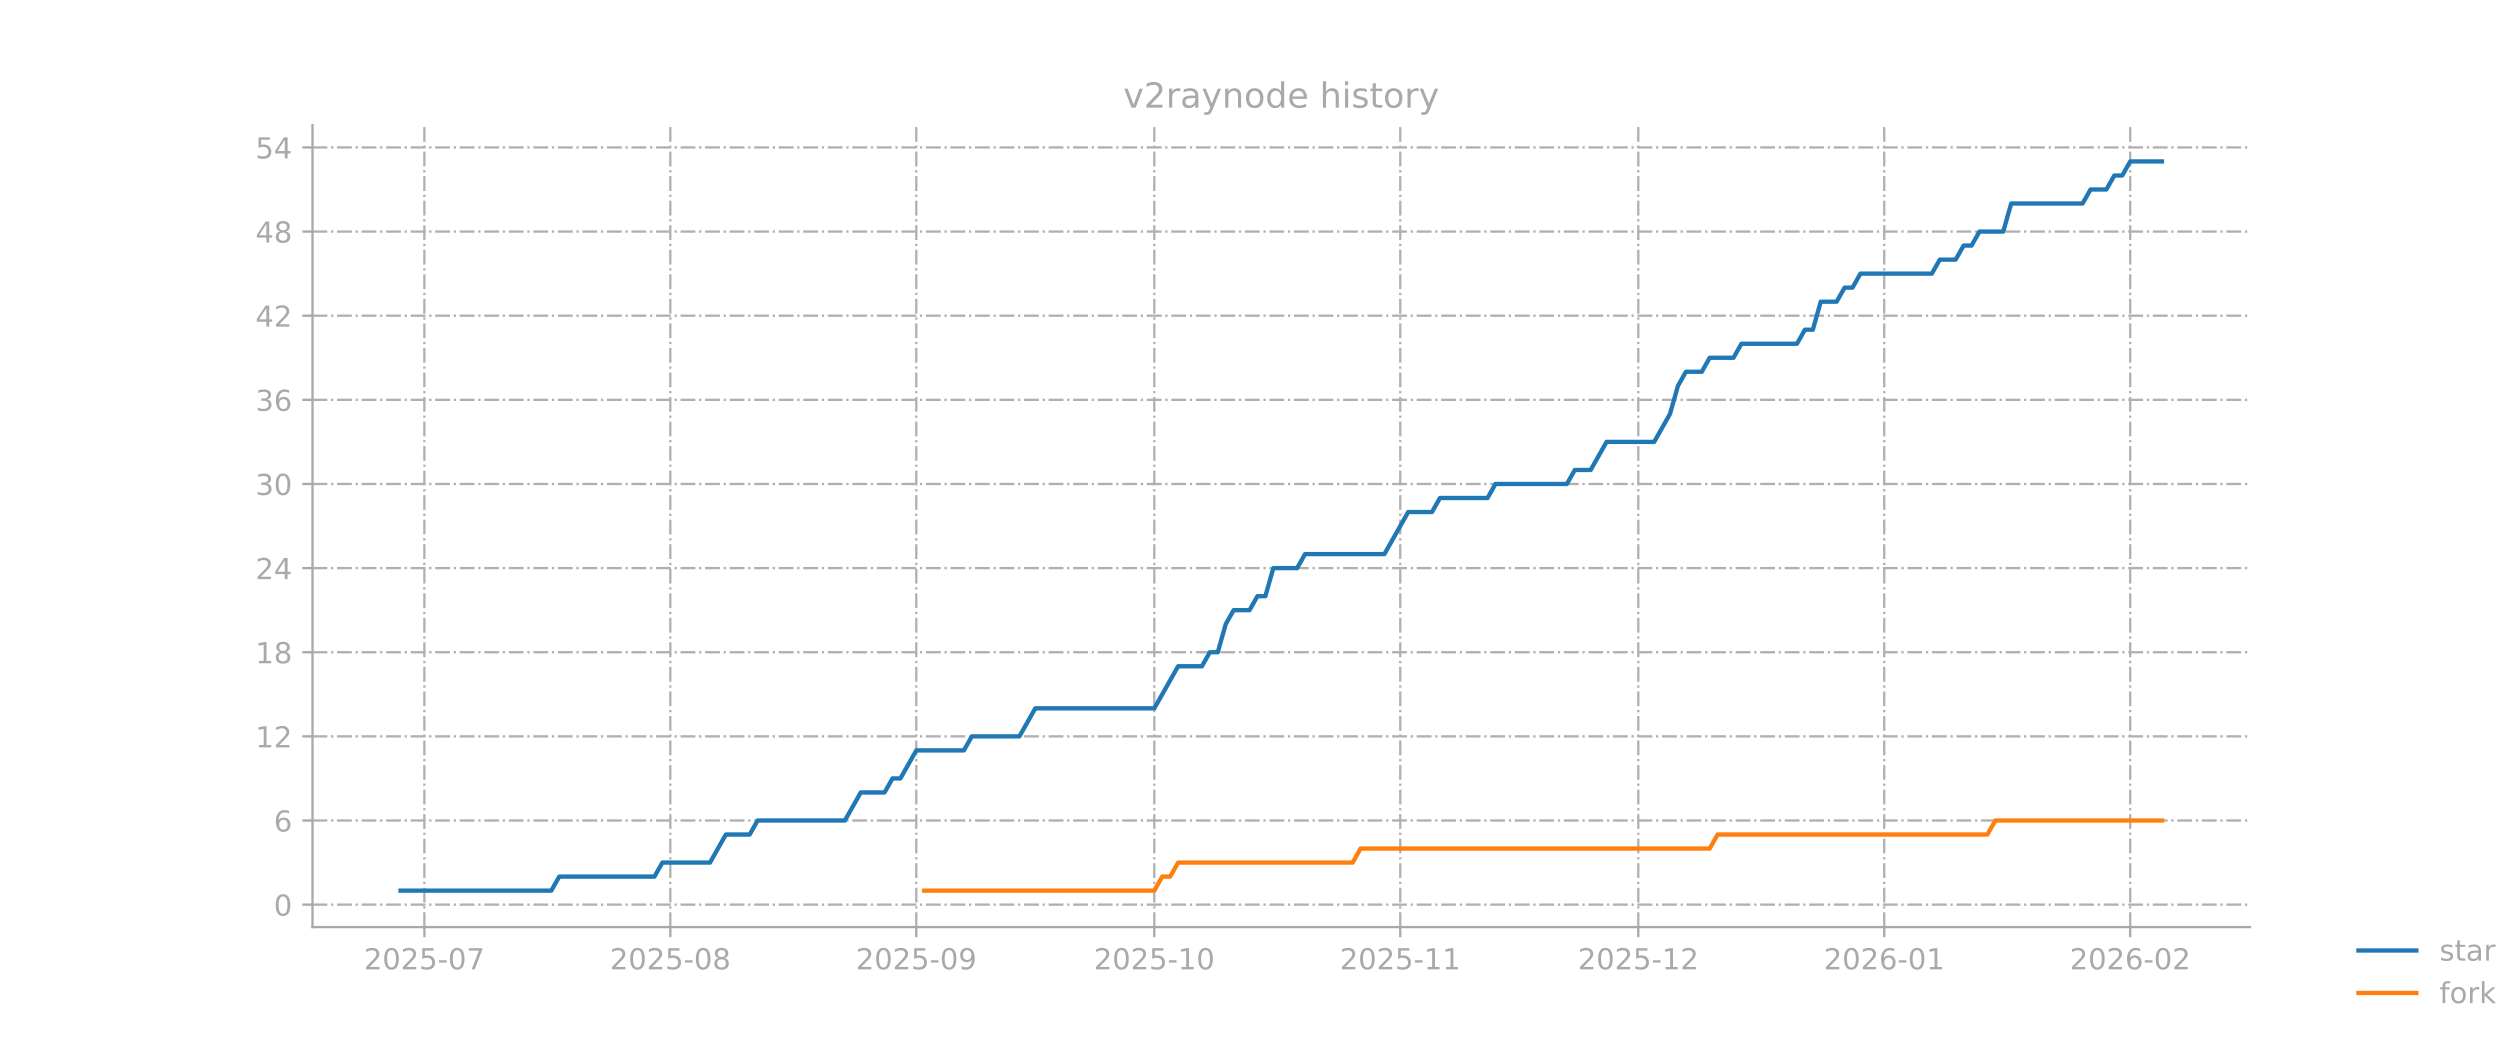
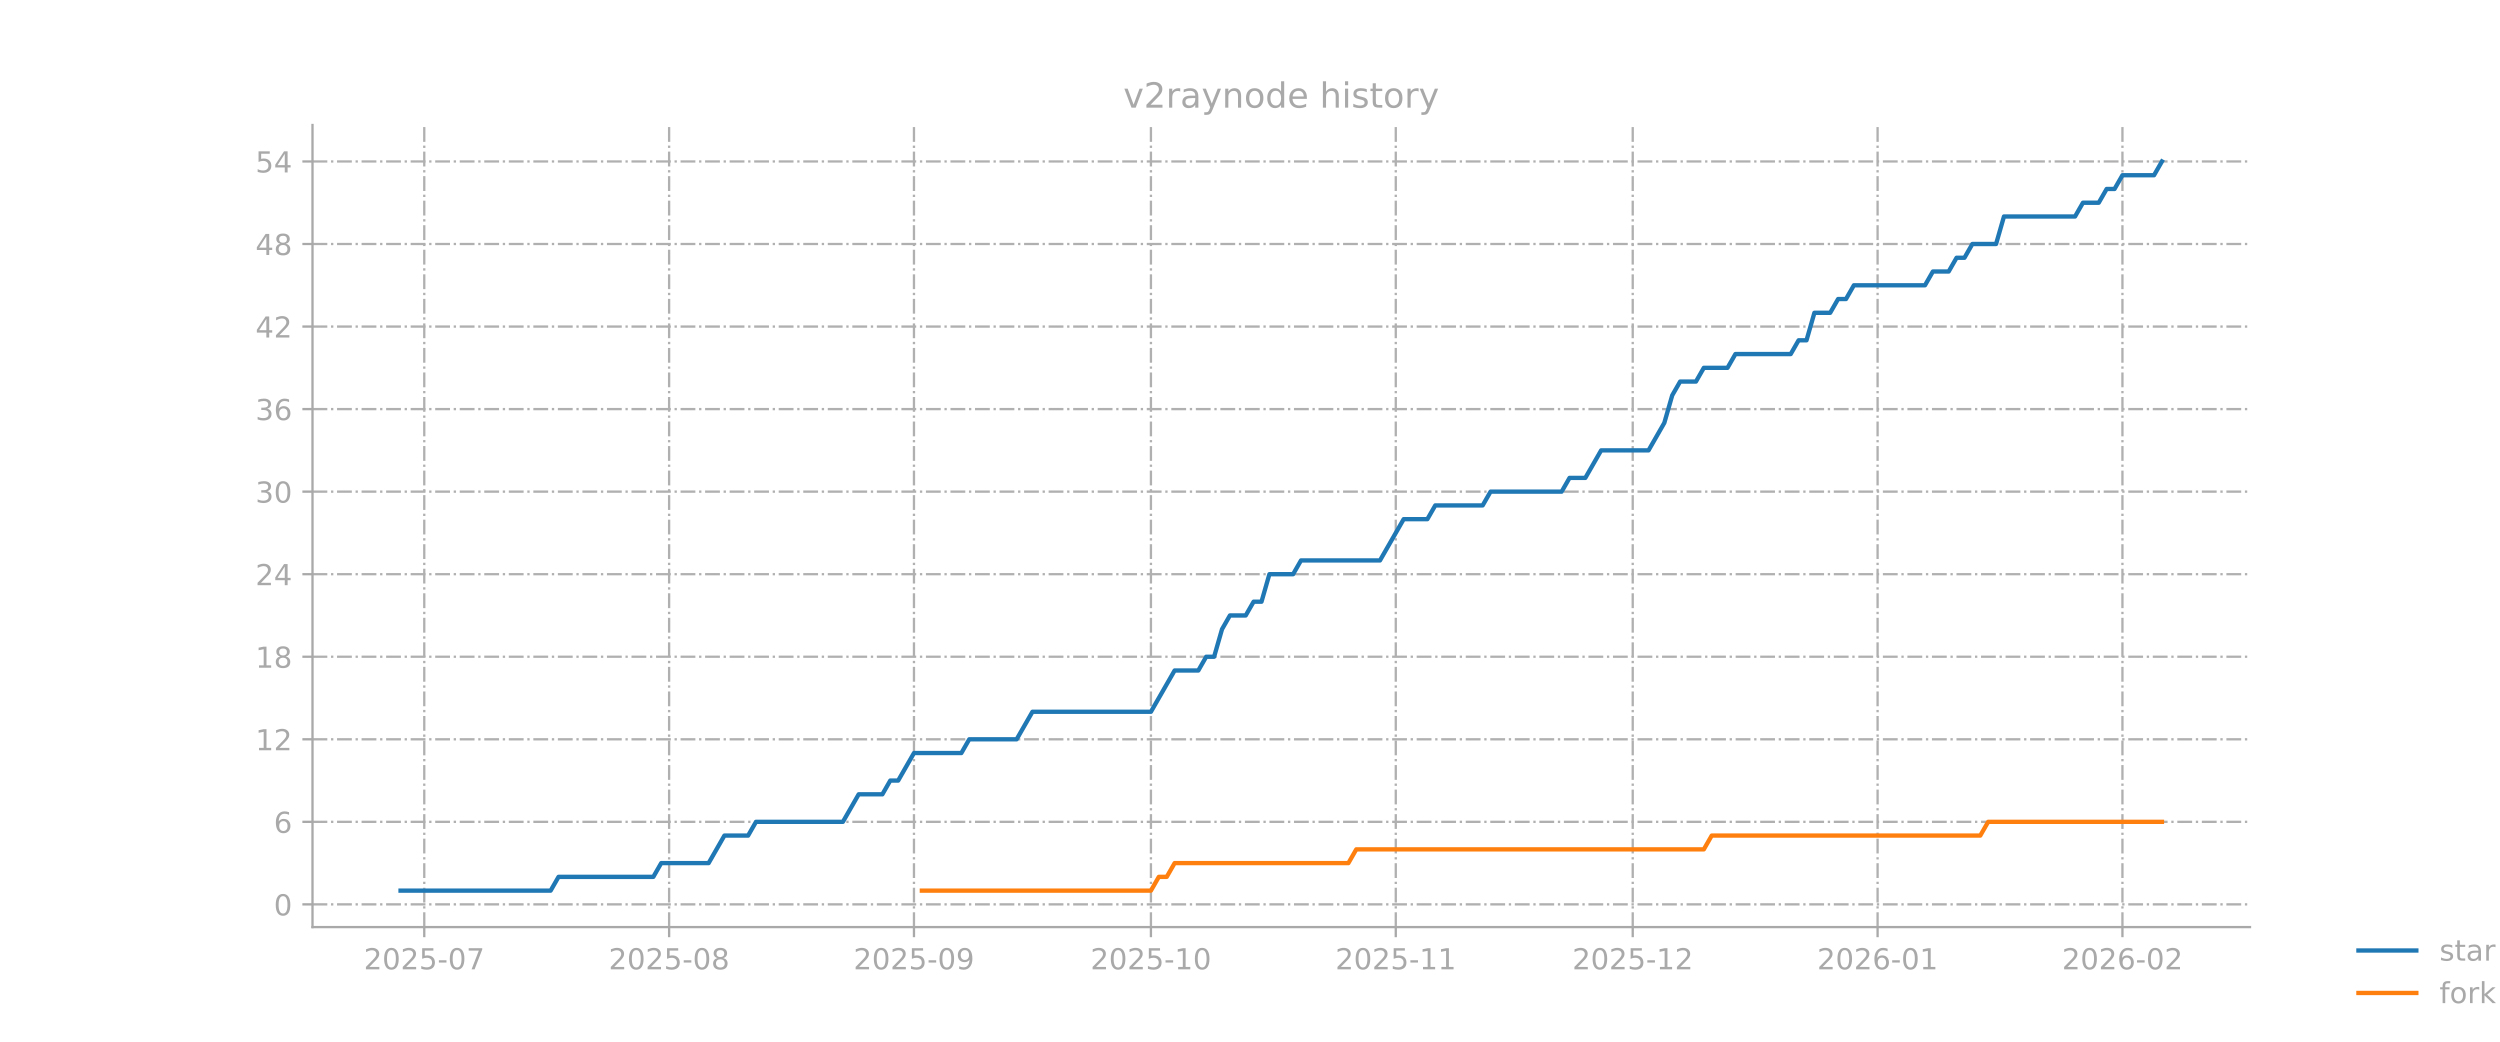
<svg xmlns="http://www.w3.org/2000/svg" xmlns:xlink="http://www.w3.org/1999/xlink" width="864pt" height="360pt" viewBox="0 0 864 360" version="1.1">
  <defs>
    <style type="text/css">*{stroke-linejoin: round; stroke-linecap: butt}</style>
  </defs>
  <g id="figure_1">
    <g id="patch_1">
      <path d="M 0 360  L 864 360  L 864 0  L 0 0  L 0 360  z " style="fill: none; opacity: 0" />
    </g>
    <g id="axes_1">
      <g id="patch_2">
        <path d="M 108 320.4  L 777.6 320.4  L 777.6 43.2  L 108 43.2  L 108 320.4  z " style="fill: none; opacity: 0" />
      </g>
      <g id="matplotlib.axis_1">
        <g id="xtick_1">
          <g id="line2d_1">
-             <path d="M 146.662 320.4  L 146.662 43.2  " clip-path="url(#p01fea4c436)" style="fill: none; stroke-dasharray: 5.12,1.28,0.8,1.28; stroke-dashoffset: 0; stroke: #b0b0b0; stroke-width: 0.8" />
+             <path d="M 146.626 320.4  L 146.626 43.2  " clip-path="url(#p55c660cb3f)" style="fill: none; stroke-dasharray: 5.12,1.28,0.8,1.28; stroke-dashoffset: 0; stroke: #b0b0b0; stroke-width: 0.8" />
          </g>
          <g id="line2d_2">
            <defs>
-               <path id="me0623c5fd2" d="M 0 0  L 0 3.5  " style="stroke: #a9a9a9; stroke-width: 0.8" />
+               <path id="m7747f33bc9" d="M 0 0  L 0 3.5  " style="stroke: #a9a9a9; stroke-width: 0.8" />
            </defs>
            <g>
-               <use xlink:href="#me0623c5fd2" x="146.662" y="320.4" style="fill: #a9a9a9; stroke: #a9a9a9; stroke-width: 0.8" />
+               <use xlink:href="#m7747f33bc9" x="146.626" y="320.4" style="fill: #a9a9a9; stroke: #a9a9a9; stroke-width: 0.8" />
            </g>
          </g>
          <g id="text_1">
-             <g style="fill: #a9a9a9" transform="translate(125.771 334.9984) scale(0.1 -0.1)">
+             <g style="fill: #a9a9a9" transform="translate(125.7341 334.9984) scale(0.1 -0.1)">
              <defs>
                <path id="DejaVuSans-32" d="M 1228 531  L 3431 531  L 3431 0  L 469 0  L 469 531  Q 828 903 1448 1529  Q 2069 2156 2228 2338  Q 2531 2678 2651 2914  Q 2772 3150 2772 3378  Q 2772 3750 2511 3984  Q 2250 4219 1831 4219  Q 1534 4219 1204 4116  Q 875 4013 500 3803  L 500 4441  Q 881 4594 1212 4672  Q 1544 4750 1819 4750  Q 2544 4750 2975 4387  Q 3406 4025 3406 3419  Q 3406 3131 3298 2873  Q 3191 2616 2906 2266  Q 2828 2175 2409 1742  Q 1991 1309 1228 531  z " transform="scale(0.015625)" />
                <path id="DejaVuSans-30" d="M 2034 4250  Q 1547 4250 1301 3770  Q 1056 3291 1056 2328  Q 1056 1369 1301 889  Q 1547 409 2034 409  Q 2525 409 2770 889  Q 3016 1369 3016 2328  Q 3016 3291 2770 3770  Q 2525 4250 2034 4250  z M 2034 4750  Q 2819 4750 3233 4129  Q 3647 3509 3647 2328  Q 3647 1150 3233 529  Q 2819 -91 2034 -91  Q 1250 -91 836 529  Q 422 1150 422 2328  Q 422 3509 836 4129  Q 1250 4750 2034 4750  z " transform="scale(0.015625)" />
                <path id="DejaVuSans-35" d="M 691 4666  L 3169 4666  L 3169 4134  L 1269 4134  L 1269 2991  Q 1406 3038 1543 3061  Q 1681 3084 1819 3084  Q 2600 3084 3056 2656  Q 3513 2228 3513 1497  Q 3513 744 3044 326  Q 2575 -91 1722 -91  Q 1428 -91 1123 -41  Q 819 9 494 109  L 494 744  Q 775 591 1075 516  Q 1375 441 1709 441  Q 2250 441 2565 725  Q 2881 1009 2881 1497  Q 2881 1984 2565 2268  Q 2250 2553 1709 2553  Q 1456 2553 1204 2497  Q 953 2441 691 2322  L 691 4666  z " transform="scale(0.015625)" />
                <path id="DejaVuSans-2d" d="M 313 2009  L 1997 2009  L 1997 1497  L 313 1497  L 313 2009  z " transform="scale(0.015625)" />
                <path id="DejaVuSans-37" d="M 525 4666  L 3525 4666  L 3525 4397  L 1831 0  L 1172 0  L 2766 4134  L 525 4134  L 525 4666  z " transform="scale(0.015625)" />
              </defs>
              <use xlink:href="#DejaVuSans-32" />
              <use xlink:href="#DejaVuSans-30" transform="translate(63.62305 0)" />
              <use xlink:href="#DejaVuSans-32" transform="translate(127.2461 0)" />
              <use xlink:href="#DejaVuSans-35" transform="translate(190.8691 0)" />
              <use xlink:href="#DejaVuSans-2d" transform="translate(254.4922 0)" />
              <use xlink:href="#DejaVuSans-30" transform="translate(290.5762 0)" />
              <use xlink:href="#DejaVuSans-37" transform="translate(354.1992 0)" />
            </g>
          </g>
        </g>
        <g id="xtick_2">
          <g id="line2d_3">
-             <path d="M 231.665 320.4  L 231.665 43.2  " clip-path="url(#p01fea4c436)" style="fill: none; stroke-dasharray: 5.12,1.28,0.8,1.28; stroke-dashoffset: 0; stroke: #b0b0b0; stroke-width: 0.8" />
+             <path d="M 231.247 320.4  L 231.247 43.2  " clip-path="url(#p55c660cb3f)" style="fill: none; stroke-dasharray: 5.12,1.28,0.8,1.28; stroke-dashoffset: 0; stroke: #b0b0b0; stroke-width: 0.8" />
          </g>
          <g id="line2d_4">
            <g>
-               <use xlink:href="#me0623c5fd2" x="231.665" y="320.4" style="fill: #a9a9a9; stroke: #a9a9a9; stroke-width: 0.8" />
+               <use xlink:href="#m7747f33bc9" x="231.247" y="320.4" style="fill: #a9a9a9; stroke: #a9a9a9; stroke-width: 0.8" />
            </g>
          </g>
          <g id="text_2">
-             <g style="fill: #a9a9a9" transform="translate(210.7735 334.9984) scale(0.1 -0.1)">
+             <g style="fill: #a9a9a9" transform="translate(210.3554 334.9984) scale(0.1 -0.1)">
              <defs>
                <path id="DejaVuSans-38" d="M 2034 2216  Q 1584 2216 1326 1975  Q 1069 1734 1069 1313  Q 1069 891 1326 650  Q 1584 409 2034 409  Q 2484 409 2743 651  Q 3003 894 3003 1313  Q 3003 1734 2745 1975  Q 2488 2216 2034 2216  z M 1403 2484  Q 997 2584 770 2862  Q 544 3141 544 3541  Q 544 4100 942 4425  Q 1341 4750 2034 4750  Q 2731 4750 3128 4425  Q 3525 4100 3525 3541  Q 3525 3141 3298 2862  Q 3072 2584 2669 2484  Q 3125 2378 3379 2068  Q 3634 1759 3634 1313  Q 3634 634 3220 271  Q 2806 -91 2034 -91  Q 1263 -91 848 271  Q 434 634 434 1313  Q 434 1759 690 2068  Q 947 2378 1403 2484  z M 1172 3481  Q 1172 3119 1398 2916  Q 1625 2713 2034 2713  Q 2441 2713 2670 2916  Q 2900 3119 2900 3481  Q 2900 3844 2670 4047  Q 2441 4250 2034 4250  Q 1625 4250 1398 4047  Q 1172 3844 1172 3481  z " transform="scale(0.015625)" />
              </defs>
              <use xlink:href="#DejaVuSans-32" />
              <use xlink:href="#DejaVuSans-30" transform="translate(63.62305 0)" />
              <use xlink:href="#DejaVuSans-32" transform="translate(127.2461 0)" />
              <use xlink:href="#DejaVuSans-35" transform="translate(190.8691 0)" />
              <use xlink:href="#DejaVuSans-2d" transform="translate(254.4922 0)" />
              <use xlink:href="#DejaVuSans-30" transform="translate(290.5762 0)" />
              <use xlink:href="#DejaVuSans-38" transform="translate(354.1992 0)" />
            </g>
          </g>
        </g>
        <g id="xtick_3">
          <g id="line2d_5">
-             <path d="M 316.667 320.4  L 316.667 43.2  " clip-path="url(#p01fea4c436)" style="fill: none; stroke-dasharray: 5.12,1.28,0.8,1.28; stroke-dashoffset: 0; stroke: #b0b0b0; stroke-width: 0.8" />
+             <path d="M 315.868 320.4  L 315.868 43.2  " clip-path="url(#p55c660cb3f)" style="fill: none; stroke-dasharray: 5.12,1.28,0.8,1.28; stroke-dashoffset: 0; stroke: #b0b0b0; stroke-width: 0.8" />
          </g>
          <g id="line2d_6">
            <g>
-               <use xlink:href="#me0623c5fd2" x="316.667" y="320.4" style="fill: #a9a9a9; stroke: #a9a9a9; stroke-width: 0.8" />
+               <use xlink:href="#m7747f33bc9" x="315.868" y="320.4" style="fill: #a9a9a9; stroke: #a9a9a9; stroke-width: 0.8" />
            </g>
          </g>
          <g id="text_3">
-             <g style="fill: #a9a9a9" transform="translate(295.7759 334.9984) scale(0.1 -0.1)">
+             <g style="fill: #a9a9a9" transform="translate(294.9767 334.9984) scale(0.1 -0.1)">
              <defs>
                <path id="DejaVuSans-39" d="M 703 97  L 703 672  Q 941 559 1184 500  Q 1428 441 1663 441  Q 2288 441 2617 861  Q 2947 1281 2994 2138  Q 2813 1869 2534 1725  Q 2256 1581 1919 1581  Q 1219 1581 811 2004  Q 403 2428 403 3163  Q 403 3881 828 4315  Q 1253 4750 1959 4750  Q 2769 4750 3195 4129  Q 3622 3509 3622 2328  Q 3622 1225 3098 567  Q 2575 -91 1691 -91  Q 1453 -91 1209 -44  Q 966 3 703 97  z M 1959 2075  Q 2384 2075 2632 2365  Q 2881 2656 2881 3163  Q 2881 3666 2632 3958  Q 2384 4250 1959 4250  Q 1534 4250 1286 3958  Q 1038 3666 1038 3163  Q 1038 2656 1286 2365  Q 1534 2075 1959 2075  z " transform="scale(0.015625)" />
              </defs>
              <use xlink:href="#DejaVuSans-32" />
              <use xlink:href="#DejaVuSans-30" transform="translate(63.62305 0)" />
              <use xlink:href="#DejaVuSans-32" transform="translate(127.2461 0)" />
              <use xlink:href="#DejaVuSans-35" transform="translate(190.8691 0)" />
              <use xlink:href="#DejaVuSans-2d" transform="translate(254.4922 0)" />
              <use xlink:href="#DejaVuSans-30" transform="translate(290.5762 0)" />
              <use xlink:href="#DejaVuSans-39" transform="translate(354.1992 0)" />
            </g>
          </g>
        </g>
        <g id="xtick_4">
          <g id="line2d_7">
-             <path d="M 398.928 320.4  L 398.928 43.2  " clip-path="url(#p01fea4c436)" style="fill: none; stroke-dasharray: 5.12,1.28,0.8,1.28; stroke-dashoffset: 0; stroke: #b0b0b0; stroke-width: 0.8" />
+             <path d="M 397.76 320.4  L 397.76 43.2  " clip-path="url(#p55c660cb3f)" style="fill: none; stroke-dasharray: 5.12,1.28,0.8,1.28; stroke-dashoffset: 0; stroke: #b0b0b0; stroke-width: 0.8" />
          </g>
          <g id="line2d_8">
            <g>
-               <use xlink:href="#me0623c5fd2" x="398.928" y="320.4" style="fill: #a9a9a9; stroke: #a9a9a9; stroke-width: 0.8" />
+               <use xlink:href="#m7747f33bc9" x="397.76" y="320.4" style="fill: #a9a9a9; stroke: #a9a9a9; stroke-width: 0.8" />
            </g>
          </g>
          <g id="text_4">
-             <g style="fill: #a9a9a9" transform="translate(378.0364 334.9984) scale(0.1 -0.1)">
+             <g style="fill: #a9a9a9" transform="translate(376.8682 334.9984) scale(0.1 -0.1)">
              <defs>
                <path id="DejaVuSans-31" d="M 794 531  L 1825 531  L 1825 4091  L 703 3866  L 703 4441  L 1819 4666  L 2450 4666  L 2450 531  L 3481 531  L 3481 0  L 794 0  L 794 531  z " transform="scale(0.015625)" />
              </defs>
              <use xlink:href="#DejaVuSans-32" />
              <use xlink:href="#DejaVuSans-30" transform="translate(63.62305 0)" />
              <use xlink:href="#DejaVuSans-32" transform="translate(127.2461 0)" />
              <use xlink:href="#DejaVuSans-35" transform="translate(190.8691 0)" />
              <use xlink:href="#DejaVuSans-2d" transform="translate(254.4922 0)" />
              <use xlink:href="#DejaVuSans-31" transform="translate(290.5762 0)" />
              <use xlink:href="#DejaVuSans-30" transform="translate(354.1992 0)" />
            </g>
          </g>
        </g>
        <g id="xtick_5">
          <g id="line2d_9">
-             <path d="M 483.93 320.4  L 483.93 43.2  " clip-path="url(#p01fea4c436)" style="fill: none; stroke-dasharray: 5.12,1.28,0.8,1.28; stroke-dashoffset: 0; stroke: #b0b0b0; stroke-width: 0.8" />
+             <path d="M 482.381 320.4  L 482.381 43.2  " clip-path="url(#p55c660cb3f)" style="fill: none; stroke-dasharray: 5.12,1.28,0.8,1.28; stroke-dashoffset: 0; stroke: #b0b0b0; stroke-width: 0.8" />
          </g>
          <g id="line2d_10">
            <g>
-               <use xlink:href="#me0623c5fd2" x="483.93" y="320.4" style="fill: #a9a9a9; stroke: #a9a9a9; stroke-width: 0.8" />
+               <use xlink:href="#m7747f33bc9" x="482.381" y="320.4" style="fill: #a9a9a9; stroke: #a9a9a9; stroke-width: 0.8" />
            </g>
          </g>
          <g id="text_5">
-             <g style="fill: #a9a9a9" transform="translate(463.0388 334.9984) scale(0.1 -0.1)">
+             <g style="fill: #a9a9a9" transform="translate(461.4895 334.9984) scale(0.1 -0.1)">
              <use xlink:href="#DejaVuSans-32" />
              <use xlink:href="#DejaVuSans-30" transform="translate(63.62305 0)" />
              <use xlink:href="#DejaVuSans-32" transform="translate(127.2461 0)" />
              <use xlink:href="#DejaVuSans-35" transform="translate(190.8691 0)" />
              <use xlink:href="#DejaVuSans-2d" transform="translate(254.4922 0)" />
              <use xlink:href="#DejaVuSans-31" transform="translate(290.5762 0)" />
              <use xlink:href="#DejaVuSans-31" transform="translate(354.1992 0)" />
            </g>
          </g>
        </g>
        <g id="xtick_6">
          <g id="line2d_11">
-             <path d="M 566.191 320.4  L 566.191 43.2  " clip-path="url(#p01fea4c436)" style="fill: none; stroke-dasharray: 5.12,1.28,0.8,1.28; stroke-dashoffset: 0; stroke: #b0b0b0; stroke-width: 0.8" />
+             <path d="M 564.272 320.4  L 564.272 43.2  " clip-path="url(#p55c660cb3f)" style="fill: none; stroke-dasharray: 5.12,1.28,0.8,1.28; stroke-dashoffset: 0; stroke: #b0b0b0; stroke-width: 0.8" />
          </g>
          <g id="line2d_12">
            <g>
-               <use xlink:href="#me0623c5fd2" x="566.191" y="320.4" style="fill: #a9a9a9; stroke: #a9a9a9; stroke-width: 0.8" />
+               <use xlink:href="#m7747f33bc9" x="564.272" y="320.4" style="fill: #a9a9a9; stroke: #a9a9a9; stroke-width: 0.8" />
            </g>
          </g>
          <g id="text_6">
-             <g style="fill: #a9a9a9" transform="translate(545.2993 334.9984) scale(0.1 -0.1)">
+             <g style="fill: #a9a9a9" transform="translate(543.3811 334.9984) scale(0.1 -0.1)">
              <use xlink:href="#DejaVuSans-32" />
              <use xlink:href="#DejaVuSans-30" transform="translate(63.62305 0)" />
              <use xlink:href="#DejaVuSans-32" transform="translate(127.2461 0)" />
              <use xlink:href="#DejaVuSans-35" transform="translate(190.8691 0)" />
              <use xlink:href="#DejaVuSans-2d" transform="translate(254.4922 0)" />
              <use xlink:href="#DejaVuSans-31" transform="translate(290.5762 0)" />
              <use xlink:href="#DejaVuSans-32" transform="translate(354.1992 0)" />
            </g>
          </g>
        </g>
        <g id="xtick_7">
          <g id="line2d_13">
-             <path d="M 651.193 320.4  L 651.193 43.2  " clip-path="url(#p01fea4c436)" style="fill: none; stroke-dasharray: 5.12,1.28,0.8,1.28; stroke-dashoffset: 0; stroke: #b0b0b0; stroke-width: 0.8" />
+             <path d="M 648.894 320.4  L 648.894 43.2  " clip-path="url(#p55c660cb3f)" style="fill: none; stroke-dasharray: 5.12,1.28,0.8,1.28; stroke-dashoffset: 0; stroke: #b0b0b0; stroke-width: 0.8" />
          </g>
          <g id="line2d_14">
            <g>
-               <use xlink:href="#me0623c5fd2" x="651.193" y="320.4" style="fill: #a9a9a9; stroke: #a9a9a9; stroke-width: 0.8" />
+               <use xlink:href="#m7747f33bc9" x="648.894" y="320.4" style="fill: #a9a9a9; stroke: #a9a9a9; stroke-width: 0.8" />
            </g>
          </g>
          <g id="text_7">
-             <g style="fill: #a9a9a9" transform="translate(630.3017 334.9984) scale(0.1 -0.1)">
+             <g style="fill: #a9a9a9" transform="translate(628.0024 334.9984) scale(0.1 -0.1)">
              <defs>
                <path id="DejaVuSans-36" d="M 2113 2584  Q 1688 2584 1439 2293  Q 1191 2003 1191 1497  Q 1191 994 1439 701  Q 1688 409 2113 409  Q 2538 409 2786 701  Q 3034 994 3034 1497  Q 3034 2003 2786 2293  Q 2538 2584 2113 2584  z M 3366 4563  L 3366 3988  Q 3128 4100 2886 4159  Q 2644 4219 2406 4219  Q 1781 4219 1451 3797  Q 1122 3375 1075 2522  Q 1259 2794 1537 2939  Q 1816 3084 2150 3084  Q 2853 3084 3261 2657  Q 3669 2231 3669 1497  Q 3669 778 3244 343  Q 2819 -91 2113 -91  Q 1303 -91 875 529  Q 447 1150 447 2328  Q 447 3434 972 4092  Q 1497 4750 2381 4750  Q 2619 4750 2861 4703  Q 3103 4656 3366 4563  z " transform="scale(0.015625)" />
              </defs>
              <use xlink:href="#DejaVuSans-32" />
              <use xlink:href="#DejaVuSans-30" transform="translate(63.62305 0)" />
              <use xlink:href="#DejaVuSans-32" transform="translate(127.2461 0)" />
              <use xlink:href="#DejaVuSans-36" transform="translate(190.8691 0)" />
              <use xlink:href="#DejaVuSans-2d" transform="translate(254.4922 0)" />
              <use xlink:href="#DejaVuSans-30" transform="translate(290.5762 0)" />
              <use xlink:href="#DejaVuSans-31" transform="translate(354.1992 0)" />
            </g>
          </g>
        </g>
        <g id="xtick_8">
          <g id="line2d_15">
-             <path d="M 736.196 320.4  L 736.196 43.2  " clip-path="url(#p01fea4c436)" style="fill: none; stroke-dasharray: 5.12,1.28,0.8,1.28; stroke-dashoffset: 0; stroke: #b0b0b0; stroke-width: 0.8" />
+             <path d="M 733.515 320.4  L 733.515 43.2  " clip-path="url(#p55c660cb3f)" style="fill: none; stroke-dasharray: 5.12,1.28,0.8,1.28; stroke-dashoffset: 0; stroke: #b0b0b0; stroke-width: 0.8" />
          </g>
          <g id="line2d_16">
            <g>
-               <use xlink:href="#me0623c5fd2" x="736.196" y="320.4" style="fill: #a9a9a9; stroke: #a9a9a9; stroke-width: 0.8" />
+               <use xlink:href="#m7747f33bc9" x="733.515" y="320.4" style="fill: #a9a9a9; stroke: #a9a9a9; stroke-width: 0.8" />
            </g>
          </g>
          <g id="text_8">
-             <g style="fill: #a9a9a9" transform="translate(715.3042 334.9984) scale(0.1 -0.1)">
+             <g style="fill: #a9a9a9" transform="translate(712.6236 334.9984) scale(0.1 -0.1)">
              <use xlink:href="#DejaVuSans-32" />
              <use xlink:href="#DejaVuSans-30" transform="translate(63.62305 0)" />
              <use xlink:href="#DejaVuSans-32" transform="translate(127.2461 0)" />
              <use xlink:href="#DejaVuSans-36" transform="translate(190.8691 0)" />
              <use xlink:href="#DejaVuSans-2d" transform="translate(254.4922 0)" />
              <use xlink:href="#DejaVuSans-30" transform="translate(290.5762 0)" />
              <use xlink:href="#DejaVuSans-32" transform="translate(354.1992 0)" />
            </g>
          </g>
        </g>
      </g>
      <g id="matplotlib.axis_2">
        <g id="ytick_1">
          <g id="line2d_17">
-             <path d="M 108 312.646  L 777.6 312.646  " clip-path="url(#p01fea4c436)" style="fill: none; stroke-dasharray: 5.12,1.28,0.8,1.28; stroke-dashoffset: 0; stroke: #b0b0b0; stroke-width: 0.8" />
+             <path d="M 108 312.555  L 777.6 312.555  " clip-path="url(#p55c660cb3f)" style="fill: none; stroke-dasharray: 5.12,1.28,0.8,1.28; stroke-dashoffset: 0; stroke: #b0b0b0; stroke-width: 0.8" />
          </g>
          <g id="line2d_18">
            <defs>
-               <path id="m765e1d5941" d="M 0 0  L -3.5 0  " style="stroke: #a9a9a9; stroke-width: 0.8" />
+               <path id="m3eb5600227" d="M 0 0  L -3.5 0  " style="stroke: #a9a9a9; stroke-width: 0.8" />
            </defs>
            <g>
-               <use xlink:href="#m765e1d5941" x="108" y="312.646" style="fill: #a9a9a9; stroke: #a9a9a9; stroke-width: 0.8" />
+               <use xlink:href="#m3eb5600227" x="108" y="312.555" style="fill: #a9a9a9; stroke: #a9a9a9; stroke-width: 0.8" />
            </g>
          </g>
          <g id="text_9">
-             <g style="fill: #a9a9a9" transform="translate(94.6375 316.4454) scale(0.1 -0.1)">
+             <g style="fill: #a9a9a9" transform="translate(94.6375 316.3539) scale(0.1 -0.1)">
              <use xlink:href="#DejaVuSans-30" />
            </g>
          </g>
        </g>
        <g id="ytick_2">
          <g id="line2d_19">
-             <path d="M 108 283.569  L 777.6 283.569  " clip-path="url(#p01fea4c436)" style="fill: none; stroke-dasharray: 5.12,1.28,0.8,1.28; stroke-dashoffset: 0; stroke: #b0b0b0; stroke-width: 0.8" />
+             <path d="M 108 284.026  L 777.6 284.026  " clip-path="url(#p55c660cb3f)" style="fill: none; stroke-dasharray: 5.12,1.28,0.8,1.28; stroke-dashoffset: 0; stroke: #b0b0b0; stroke-width: 0.8" />
          </g>
          <g id="line2d_20">
            <g>
-               <use xlink:href="#m765e1d5941" x="108" y="283.569" style="fill: #a9a9a9; stroke: #a9a9a9; stroke-width: 0.8" />
+               <use xlink:href="#m3eb5600227" x="108" y="284.026" style="fill: #a9a9a9; stroke: #a9a9a9; stroke-width: 0.8" />
            </g>
          </g>
          <g id="text_10">
-             <g style="fill: #a9a9a9" transform="translate(94.6375 287.3684) scale(0.1 -0.1)">
+             <g style="fill: #a9a9a9" transform="translate(94.6375 287.8256) scale(0.1 -0.1)">
              <use xlink:href="#DejaVuSans-36" />
            </g>
          </g>
        </g>
        <g id="ytick_3">
          <g id="line2d_21">
-             <path d="M 108 254.492  L 777.6 254.492  " clip-path="url(#p01fea4c436)" style="fill: none; stroke-dasharray: 5.12,1.28,0.8,1.28; stroke-dashoffset: 0; stroke: #b0b0b0; stroke-width: 0.8" />
+             <path d="M 108 255.498  L 777.6 255.498  " clip-path="url(#p55c660cb3f)" style="fill: none; stroke-dasharray: 5.12,1.28,0.8,1.28; stroke-dashoffset: 0; stroke: #b0b0b0; stroke-width: 0.8" />
          </g>
          <g id="line2d_22">
            <g>
-               <use xlink:href="#m765e1d5941" x="108" y="254.492" style="fill: #a9a9a9; stroke: #a9a9a9; stroke-width: 0.8" />
+               <use xlink:href="#m3eb5600227" x="108" y="255.498" style="fill: #a9a9a9; stroke: #a9a9a9; stroke-width: 0.8" />
            </g>
          </g>
          <g id="text_11">
-             <g style="fill: #a9a9a9" transform="translate(88.275 258.2915) scale(0.1 -0.1)">
+             <g style="fill: #a9a9a9" transform="translate(88.275 259.2973) scale(0.1 -0.1)">
              <use xlink:href="#DejaVuSans-31" />
              <use xlink:href="#DejaVuSans-32" transform="translate(63.62305 0)" />
            </g>
          </g>
        </g>
        <g id="ytick_4">
          <g id="line2d_23">
-             <path d="M 108 225.415  L 777.6 225.415  " clip-path="url(#p01fea4c436)" style="fill: none; stroke-dasharray: 5.12,1.28,0.8,1.28; stroke-dashoffset: 0; stroke: #b0b0b0; stroke-width: 0.8" />
+             <path d="M 108 226.97  L 777.6 226.97  " clip-path="url(#p55c660cb3f)" style="fill: none; stroke-dasharray: 5.12,1.28,0.8,1.28; stroke-dashoffset: 0; stroke: #b0b0b0; stroke-width: 0.8" />
          </g>
          <g id="line2d_24">
            <g>
-               <use xlink:href="#m765e1d5941" x="108" y="225.415" style="fill: #a9a9a9; stroke: #a9a9a9; stroke-width: 0.8" />
+               <use xlink:href="#m3eb5600227" x="108" y="226.97" style="fill: #a9a9a9; stroke: #a9a9a9; stroke-width: 0.8" />
            </g>
          </g>
          <g id="text_12">
-             <g style="fill: #a9a9a9" transform="translate(88.275 229.2146) scale(0.1 -0.1)">
+             <g style="fill: #a9a9a9" transform="translate(88.275 230.769) scale(0.1 -0.1)">
              <use xlink:href="#DejaVuSans-31" />
              <use xlink:href="#DejaVuSans-38" transform="translate(63.62305 0)" />
            </g>
          </g>
        </g>
        <g id="ytick_5">
          <g id="line2d_25">
-             <path d="M 108 196.338  L 777.6 196.338  " clip-path="url(#p01fea4c436)" style="fill: none; stroke-dasharray: 5.12,1.28,0.8,1.28; stroke-dashoffset: 0; stroke: #b0b0b0; stroke-width: 0.8" />
+             <path d="M 108 198.442  L 777.6 198.442  " clip-path="url(#p55c660cb3f)" style="fill: none; stroke-dasharray: 5.12,1.28,0.8,1.28; stroke-dashoffset: 0; stroke: #b0b0b0; stroke-width: 0.8" />
          </g>
          <g id="line2d_26">
            <g>
-               <use xlink:href="#m765e1d5941" x="108" y="196.338" style="fill: #a9a9a9; stroke: #a9a9a9; stroke-width: 0.8" />
+               <use xlink:href="#m3eb5600227" x="108" y="198.442" style="fill: #a9a9a9; stroke: #a9a9a9; stroke-width: 0.8" />
            </g>
          </g>
          <g id="text_13">
-             <g style="fill: #a9a9a9" transform="translate(88.275 200.1377) scale(0.1 -0.1)">
+             <g style="fill: #a9a9a9" transform="translate(88.275 202.2407) scale(0.1 -0.1)">
              <defs>
                <path id="DejaVuSans-34" d="M 2419 4116  L 825 1625  L 2419 1625  L 2419 4116  z M 2253 4666  L 3047 4666  L 3047 1625  L 3713 1625  L 3713 1100  L 3047 1100  L 3047 0  L 2419 0  L 2419 1100  L 313 1100  L 313 1709  L 2253 4666  z " transform="scale(0.015625)" />
              </defs>
              <use xlink:href="#DejaVuSans-32" />
              <use xlink:href="#DejaVuSans-34" transform="translate(63.62305 0)" />
            </g>
          </g>
        </g>
        <g id="ytick_6">
          <g id="line2d_27">
-             <path d="M 108 167.262  L 777.6 167.262  " clip-path="url(#p01fea4c436)" style="fill: none; stroke-dasharray: 5.12,1.28,0.8,1.28; stroke-dashoffset: 0; stroke: #b0b0b0; stroke-width: 0.8" />
+             <path d="M 108 169.913  L 777.6 169.913  " clip-path="url(#p55c660cb3f)" style="fill: none; stroke-dasharray: 5.12,1.28,0.8,1.28; stroke-dashoffset: 0; stroke: #b0b0b0; stroke-width: 0.8" />
          </g>
          <g id="line2d_28">
            <g>
-               <use xlink:href="#m765e1d5941" x="108" y="167.262" style="fill: #a9a9a9; stroke: #a9a9a9; stroke-width: 0.8" />
+               <use xlink:href="#m3eb5600227" x="108" y="169.913" style="fill: #a9a9a9; stroke: #a9a9a9; stroke-width: 0.8" />
            </g>
          </g>
          <g id="text_14">
-             <g style="fill: #a9a9a9" transform="translate(88.275 171.0608) scale(0.1 -0.1)">
+             <g style="fill: #a9a9a9" transform="translate(88.275 173.7124) scale(0.1 -0.1)">
              <defs>
                <path id="DejaVuSans-33" d="M 2597 2516  Q 3050 2419 3304 2112  Q 3559 1806 3559 1356  Q 3559 666 3084 287  Q 2609 -91 1734 -91  Q 1441 -91 1130 -33  Q 819 25 488 141  L 488 750  Q 750 597 1062 519  Q 1375 441 1716 441  Q 2309 441 2620 675  Q 2931 909 2931 1356  Q 2931 1769 2642 2001  Q 2353 2234 1838 2234  L 1294 2234  L 1294 2753  L 1863 2753  Q 2328 2753 2575 2939  Q 2822 3125 2822 3475  Q 2822 3834 2567 4026  Q 2313 4219 1838 4219  Q 1578 4219 1281 4162  Q 984 4106 628 3988  L 628 4550  Q 988 4650 1302 4700  Q 1616 4750 1894 4750  Q 2613 4750 3031 4423  Q 3450 4097 3450 3541  Q 3450 3153 3228 2886  Q 3006 2619 2597 2516  z " transform="scale(0.015625)" />
              </defs>
              <use xlink:href="#DejaVuSans-33" />
              <use xlink:href="#DejaVuSans-30" transform="translate(63.62305 0)" />
            </g>
          </g>
        </g>
        <g id="ytick_7">
          <g id="line2d_29">
-             <path d="M 108 138.185  L 777.6 138.185  " clip-path="url(#p01fea4c436)" style="fill: none; stroke-dasharray: 5.12,1.28,0.8,1.28; stroke-dashoffset: 0; stroke: #b0b0b0; stroke-width: 0.8" />
+             <path d="M 108 141.385  L 777.6 141.385  " clip-path="url(#p55c660cb3f)" style="fill: none; stroke-dasharray: 5.12,1.28,0.8,1.28; stroke-dashoffset: 0; stroke: #b0b0b0; stroke-width: 0.8" />
          </g>
          <g id="line2d_30">
            <g>
-               <use xlink:href="#m765e1d5941" x="108" y="138.185" style="fill: #a9a9a9; stroke: #a9a9a9; stroke-width: 0.8" />
+               <use xlink:href="#m3eb5600227" x="108" y="141.385" style="fill: #a9a9a9; stroke: #a9a9a9; stroke-width: 0.8" />
            </g>
          </g>
          <g id="text_15">
-             <g style="fill: #a9a9a9" transform="translate(88.275 141.9838) scale(0.1 -0.1)">
+             <g style="fill: #a9a9a9" transform="translate(88.275 145.1841) scale(0.1 -0.1)">
              <use xlink:href="#DejaVuSans-33" />
              <use xlink:href="#DejaVuSans-36" transform="translate(63.62305 0)" />
            </g>
          </g>
        </g>
        <g id="ytick_8">
          <g id="line2d_31">
-             <path d="M 108 109.108  L 777.6 109.108  " clip-path="url(#p01fea4c436)" style="fill: none; stroke-dasharray: 5.12,1.28,0.8,1.28; stroke-dashoffset: 0; stroke: #b0b0b0; stroke-width: 0.8" />
+             <path d="M 108 112.857  L 777.6 112.857  " clip-path="url(#p55c660cb3f)" style="fill: none; stroke-dasharray: 5.12,1.28,0.8,1.28; stroke-dashoffset: 0; stroke: #b0b0b0; stroke-width: 0.8" />
          </g>
          <g id="line2d_32">
            <g>
-               <use xlink:href="#m765e1d5941" x="108" y="109.108" style="fill: #a9a9a9; stroke: #a9a9a9; stroke-width: 0.8" />
+               <use xlink:href="#m3eb5600227" x="108" y="112.857" style="fill: #a9a9a9; stroke: #a9a9a9; stroke-width: 0.8" />
            </g>
          </g>
          <g id="text_16">
-             <g style="fill: #a9a9a9" transform="translate(88.275 112.9069) scale(0.1 -0.1)">
+             <g style="fill: #a9a9a9" transform="translate(88.275 116.6558) scale(0.1 -0.1)">
              <use xlink:href="#DejaVuSans-34" />
              <use xlink:href="#DejaVuSans-32" transform="translate(63.62305 0)" />
            </g>
          </g>
        </g>
        <g id="ytick_9">
          <g id="line2d_33">
-             <path d="M 108 80.031  L 777.6 80.031  " clip-path="url(#p01fea4c436)" style="fill: none; stroke-dasharray: 5.12,1.28,0.8,1.28; stroke-dashoffset: 0; stroke: #b0b0b0; stroke-width: 0.8" />
+             <path d="M 108 84.328  L 777.6 84.328  " clip-path="url(#p55c660cb3f)" style="fill: none; stroke-dasharray: 5.12,1.28,0.8,1.28; stroke-dashoffset: 0; stroke: #b0b0b0; stroke-width: 0.8" />
          </g>
          <g id="line2d_34">
            <g>
-               <use xlink:href="#m765e1d5941" x="108" y="80.031" style="fill: #a9a9a9; stroke: #a9a9a9; stroke-width: 0.8" />
+               <use xlink:href="#m3eb5600227" x="108" y="84.328" style="fill: #a9a9a9; stroke: #a9a9a9; stroke-width: 0.8" />
            </g>
          </g>
          <g id="text_17">
-             <g style="fill: #a9a9a9" transform="translate(88.275 83.82999) scale(0.1 -0.1)">
+             <g style="fill: #a9a9a9" transform="translate(88.275 88.12752) scale(0.1 -0.1)">
              <use xlink:href="#DejaVuSans-34" />
              <use xlink:href="#DejaVuSans-38" transform="translate(63.62305 0)" />
            </g>
          </g>
        </g>
        <g id="ytick_10">
          <g id="line2d_35">
-             <path d="M 108 50.954  L 777.6 50.954  " clip-path="url(#p01fea4c436)" style="fill: none; stroke-dasharray: 5.12,1.28,0.8,1.28; stroke-dashoffset: 0; stroke: #b0b0b0; stroke-width: 0.8" />
+             <path d="M 108 55.8  L 777.6 55.8  " clip-path="url(#p55c660cb3f)" style="fill: none; stroke-dasharray: 5.12,1.28,0.8,1.28; stroke-dashoffset: 0; stroke: #b0b0b0; stroke-width: 0.8" />
          </g>
          <g id="line2d_36">
            <g>
-               <use xlink:href="#m765e1d5941" x="108" y="50.954" style="fill: #a9a9a9; stroke: #a9a9a9; stroke-width: 0.8" />
+               <use xlink:href="#m3eb5600227" x="108" y="55.8" style="fill: #a9a9a9; stroke: #a9a9a9; stroke-width: 0.8" />
            </g>
          </g>
          <g id="text_18">
-             <g style="fill: #a9a9a9" transform="translate(88.275 54.75306) scale(0.1 -0.1)">
+             <g style="fill: #a9a9a9" transform="translate(88.275 59.59922) scale(0.1 -0.1)">
              <use xlink:href="#DejaVuSans-35" />
              <use xlink:href="#DejaVuSans-34" transform="translate(63.62305 0)" />
            </g>
          </g>
        </g>
      </g>
      <g id="line2d_37">
-         <path d="M 138.436 307.8  L 190.535 307.8  L 193.277 302.954  L 226.181 302.954  L 228.923 298.108  L 245.375 298.108  L 250.859 288.415  L 259.085 288.415  L 261.827 283.569  L 291.989 283.569  L 297.473 273.877  L 305.699 273.877  L 308.441 269.031  L 311.183 269.031  L 316.667 259.338  L 333.119 259.338  L 335.861 254.492  L 352.314 254.492  L 357.798 244.8  L 398.928 244.8  L 407.154 230.262  L 415.38 230.262  L 418.122 225.415  L 420.864 225.415  L 423.606 215.723  L 426.348 210.877  L 431.832 210.877  L 434.574 206.031  L 437.316 206.031  L 440.058 196.338  L 448.284 196.338  L 451.026 191.492  L 478.446 191.492  L 486.672 176.954  L 494.898 176.954  L 497.64 172.108  L 514.092 172.108  L 516.834 167.262  L 541.513 167.262  L 544.255 162.415  L 549.739 162.415  L 555.223 152.723  L 571.675 152.723  L 577.159 143.031  L 579.901 133.338  L 582.643 128.492  L 588.127 128.492  L 590.869 123.646  L 599.095 123.646  L 601.837 118.8  L 621.031 118.8  L 623.773 113.954  L 626.515 113.954  L 629.257 104.262  L 634.741 104.262  L 637.483 99.415  L 640.225 99.415  L 642.967 94.569  L 667.645 94.569  L 670.387 89.723  L 675.871 89.723  L 678.613 84.877  L 681.355 84.877  L 684.097 80.031  L 692.323 80.031  L 695.065 70.338  L 719.743 70.338  L 722.486 65.492  L 727.97 65.492  L 730.712 60.646  L 733.454 60.646  L 736.196 55.8  L 747.164 55.8  L 747.164 55.8  " clip-path="url(#p01fea4c436)" style="fill: none; stroke: #1f77b4; stroke-width: 1.5; stroke-linecap: square" />
+         <path d="M 138.436 307.8  L 190.301 307.8  L 193.031 303.045  L 225.787 303.045  L 228.517 298.291  L 244.895 298.291  L 250.355 288.781  L 258.544 288.781  L 261.274 284.026  L 291.301 284.026  L 296.76 274.517  L 304.949 274.517  L 307.679 269.762  L 310.409 269.762  L 315.868 260.253  L 332.246 260.253  L 334.976 255.498  L 351.354 255.498  L 356.814 245.989  L 397.76 245.989  L 405.949 231.725  L 414.138 231.725  L 416.868 226.97  L 419.597 226.97  L 422.327 217.46  L 425.057 212.706  L 430.516 212.706  L 433.246 207.951  L 435.976 207.951  L 438.705 198.442  L 446.895 198.442  L 449.624 193.687  L 476.921 193.687  L 485.111 179.423  L 493.3 179.423  L 496.03 174.668  L 512.408 174.668  L 515.138 169.913  L 539.705 169.913  L 542.435 165.158  L 547.894 165.158  L 553.354 155.649  L 569.732 155.649  L 575.191 146.14  L 577.921 136.63  L 580.651 131.875  L 586.11 131.875  L 588.84 127.121  L 597.029 127.121  L 599.759 122.366  L 618.867 122.366  L 621.597 117.611  L 624.326 117.611  L 627.056 108.102  L 632.515 108.102  L 635.245 103.347  L 637.975 103.347  L 640.705 98.592  L 665.272 98.592  L 668.002 93.838  L 673.461 93.838  L 676.191 89.083  L 678.921 89.083  L 681.65 84.328  L 689.84 84.328  L 692.569 74.819  L 717.137 74.819  L 719.866 70.064  L 725.326 70.064  L 728.056 65.309  L 730.785 65.309  L 733.515 60.555  L 744.434 60.555  L 747.164 55.8  L 747.164 55.8  " clip-path="url(#p55c660cb3f)" style="fill: none; stroke: #1f77b4; stroke-width: 1.5; stroke-linecap: square" />
      </g>
      <g id="line2d_38">
-         <path d="M 319.409 307.8  L 398.928 307.8  L 401.67 302.954  L 404.412 302.954  L 407.154 298.108  L 467.478 298.108  L 470.22 293.262  L 590.869 293.262  L 593.611 288.415  L 686.839 288.415  L 689.581 283.569  L 747.164 283.569  L 747.164 283.569  " clip-path="url(#p01fea4c436)" style="fill: none; stroke: #ff7f0e; stroke-width: 1.5; stroke-linecap: square" />
+         <path d="M 318.598 307.8  L 397.76 307.8  L 400.489 303.045  L 403.219 303.045  L 405.949 298.291  L 466.003 298.291  L 468.732 293.536  L 588.84 293.536  L 591.57 288.781  L 684.38 288.781  L 687.11 284.026  L 747.164 284.026  L 747.164 284.026  " clip-path="url(#p55c660cb3f)" style="fill: none; stroke: #ff7f0e; stroke-width: 1.5; stroke-linecap: square" />
      </g>
      <g id="patch_3">
        <path d="M 108 320.4  L 108 43.2  " style="fill: none; stroke: #a9a9a9; stroke-width: 0.8; stroke-linejoin: miter; stroke-linecap: square" />
      </g>
      <g id="patch_4">
        <path d="M 777.6 320.4  L 777.6 43.2  " style="fill: none" />
      </g>
      <g id="patch_5">
        <path d="M 108 320.4  L 777.6 320.4  " style="fill: none; stroke: #a9a9a9; stroke-width: 0.8; stroke-linejoin: miter; stroke-linecap: square" />
      </g>
      <g id="patch_6">
        <path d="M 108 43.2  L 777.6 43.2  " style="fill: none" />
      </g>
      <g id="text_19">
        <g style="fill: #a9a9a9" transform="translate(388.2188 37.2) scale(0.12 -0.12)">
          <defs>
            <path id="DejaVuSans-76" d="M 191 3500  L 800 3500  L 1894 563  L 2988 3500  L 3597 3500  L 2284 0  L 1503 0  L 191 3500  z " transform="scale(0.015625)" />
            <path id="DejaVuSans-72" d="M 2631 2963  Q 2534 3019 2420 3045  Q 2306 3072 2169 3072  Q 1681 3072 1420 2755  Q 1159 2438 1159 1844  L 1159 0  L 581 0  L 581 3500  L 1159 3500  L 1159 2956  Q 1341 3275 1631 3429  Q 1922 3584 2338 3584  Q 2397 3584 2469 3576  Q 2541 3569 2628 3553  L 2631 2963  z " transform="scale(0.015625)" />
            <path id="DejaVuSans-61" d="M 2194 1759  Q 1497 1759 1228 1600  Q 959 1441 959 1056  Q 959 750 1161 570  Q 1363 391 1709 391  Q 2188 391 2477 730  Q 2766 1069 2766 1631  L 2766 1759  L 2194 1759  z M 3341 1997  L 3341 0  L 2766 0  L 2766 531  Q 2569 213 2275 61  Q 1981 -91 1556 -91  Q 1019 -91 701 211  Q 384 513 384 1019  Q 384 1609 779 1909  Q 1175 2209 1959 2209  L 2766 2209  L 2766 2266  Q 2766 2663 2505 2880  Q 2244 3097 1772 3097  Q 1472 3097 1187 3025  Q 903 2953 641 2809  L 641 3341  Q 956 3463 1253 3523  Q 1550 3584 1831 3584  Q 2591 3584 2966 3190  Q 3341 2797 3341 1997  z " transform="scale(0.015625)" />
            <path id="DejaVuSans-79" d="M 2059 -325  Q 1816 -950 1584 -1140  Q 1353 -1331 966 -1331  L 506 -1331  L 506 -850  L 844 -850  Q 1081 -850 1212 -737  Q 1344 -625 1503 -206  L 1606 56  L 191 3500  L 800 3500  L 1894 763  L 2988 3500  L 3597 3500  L 2059 -325  z " transform="scale(0.015625)" />
            <path id="DejaVuSans-6e" d="M 3513 2113  L 3513 0  L 2938 0  L 2938 2094  Q 2938 2591 2744 2837  Q 2550 3084 2163 3084  Q 1697 3084 1428 2787  Q 1159 2491 1159 1978  L 1159 0  L 581 0  L 581 3500  L 1159 3500  L 1159 2956  Q 1366 3272 1645 3428  Q 1925 3584 2291 3584  Q 2894 3584 3203 3211  Q 3513 2838 3513 2113  z " transform="scale(0.015625)" />
            <path id="DejaVuSans-6f" d="M 1959 3097  Q 1497 3097 1228 2736  Q 959 2375 959 1747  Q 959 1119 1226 758  Q 1494 397 1959 397  Q 2419 397 2687 759  Q 2956 1122 2956 1747  Q 2956 2369 2687 2733  Q 2419 3097 1959 3097  z M 1959 3584  Q 2709 3584 3137 3096  Q 3566 2609 3566 1747  Q 3566 888 3137 398  Q 2709 -91 1959 -91  Q 1206 -91 779 398  Q 353 888 353 1747  Q 353 2609 779 3096  Q 1206 3584 1959 3584  z " transform="scale(0.015625)" />
            <path id="DejaVuSans-64" d="M 2906 2969  L 2906 4863  L 3481 4863  L 3481 0  L 2906 0  L 2906 525  Q 2725 213 2448 61  Q 2172 -91 1784 -91  Q 1150 -91 751 415  Q 353 922 353 1747  Q 353 2572 751 3078  Q 1150 3584 1784 3584  Q 2172 3584 2448 3432  Q 2725 3281 2906 2969  z M 947 1747  Q 947 1113 1208 752  Q 1469 391 1925 391  Q 2381 391 2643 752  Q 2906 1113 2906 1747  Q 2906 2381 2643 2742  Q 2381 3103 1925 3103  Q 1469 3103 1208 2742  Q 947 2381 947 1747  z " transform="scale(0.015625)" />
            <path id="DejaVuSans-65" d="M 3597 1894  L 3597 1613  L 953 1613  Q 991 1019 1311 708  Q 1631 397 2203 397  Q 2534 397 2845 478  Q 3156 559 3463 722  L 3463 178  Q 3153 47 2828 -22  Q 2503 -91 2169 -91  Q 1331 -91 842 396  Q 353 884 353 1716  Q 353 2575 817 3079  Q 1281 3584 2069 3584  Q 2775 3584 3186 3129  Q 3597 2675 3597 1894  z M 3022 2063  Q 3016 2534 2758 2815  Q 2500 3097 2075 3097  Q 1594 3097 1305 2825  Q 1016 2553 972 2059  L 3022 2063  z " transform="scale(0.015625)" />
            <path id="DejaVuSans-20" transform="scale(0.015625)" />
            <path id="DejaVuSans-68" d="M 3513 2113  L 3513 0  L 2938 0  L 2938 2094  Q 2938 2591 2744 2837  Q 2550 3084 2163 3084  Q 1697 3084 1428 2787  Q 1159 2491 1159 1978  L 1159 0  L 581 0  L 581 4863  L 1159 4863  L 1159 2956  Q 1366 3272 1645 3428  Q 1925 3584 2291 3584  Q 2894 3584 3203 3211  Q 3513 2838 3513 2113  z " transform="scale(0.015625)" />
            <path id="DejaVuSans-69" d="M 603 3500  L 1178 3500  L 1178 0  L 603 0  L 603 3500  z M 603 4863  L 1178 4863  L 1178 4134  L 603 4134  L 603 4863  z " transform="scale(0.015625)" />
            <path id="DejaVuSans-73" d="M 2834 3397  L 2834 2853  Q 2591 2978 2328 3040  Q 2066 3103 1784 3103  Q 1356 3103 1142 2972  Q 928 2841 928 2578  Q 928 2378 1081 2264  Q 1234 2150 1697 2047  L 1894 2003  Q 2506 1872 2764 1633  Q 3022 1394 3022 966  Q 3022 478 2636 193  Q 2250 -91 1575 -91  Q 1294 -91 989 -36  Q 684 19 347 128  L 347 722  Q 666 556 975 473  Q 1284 391 1588 391  Q 1994 391 2212 530  Q 2431 669 2431 922  Q 2431 1156 2273 1281  Q 2116 1406 1581 1522  L 1381 1569  Q 847 1681 609 1914  Q 372 2147 372 2553  Q 372 3047 722 3315  Q 1072 3584 1716 3584  Q 2034 3584 2315 3537  Q 2597 3491 2834 3397  z " transform="scale(0.015625)" />
            <path id="DejaVuSans-74" d="M 1172 4494  L 1172 3500  L 2356 3500  L 2356 3053  L 1172 3053  L 1172 1153  Q 1172 725 1289 603  Q 1406 481 1766 481  L 2356 481  L 2356 0  L 1766 0  Q 1100 0 847 248  Q 594 497 594 1153  L 594 3053  L 172 3053  L 172 3500  L 594 3500  L 594 4494  L 1172 4494  z " transform="scale(0.015625)" />
          </defs>
          <use xlink:href="#DejaVuSans-76" />
          <use xlink:href="#DejaVuSans-32" transform="translate(59.17969 0)" />
          <use xlink:href="#DejaVuSans-72" transform="translate(122.8027 0)" />
          <use xlink:href="#DejaVuSans-61" transform="translate(163.916 0)" />
          <use xlink:href="#DejaVuSans-79" transform="translate(225.1953 0)" />
          <use xlink:href="#DejaVuSans-6e" transform="translate(284.375 0)" />
          <use xlink:href="#DejaVuSans-6f" transform="translate(347.7539 0)" />
          <use xlink:href="#DejaVuSans-64" transform="translate(408.9355 0)" />
          <use xlink:href="#DejaVuSans-65" transform="translate(472.4121 0)" />
          <use xlink:href="#DejaVuSans-20" transform="translate(533.9355 0)" />
          <use xlink:href="#DejaVuSans-68" transform="translate(565.7227 0)" />
          <use xlink:href="#DejaVuSans-69" transform="translate(629.1016 0)" />
          <use xlink:href="#DejaVuSans-73" transform="translate(656.8848 0)" />
          <use xlink:href="#DejaVuSans-74" transform="translate(708.9844 0)" />
          <use xlink:href="#DejaVuSans-6f" transform="translate(748.1934 0)" />
          <use xlink:href="#DejaVuSans-72" transform="translate(809.375 0)" />
          <use xlink:href="#DejaVuSans-79" transform="translate(850.4883 0)" />
        </g>
      </g>
      <g id="legend_1">
        <g id="line2d_39">
          <path d="M 815.08 328.498  L 825.08 328.498  L 835.08 328.498  " style="fill: none; stroke: #1f77b4; stroke-width: 1.5; stroke-linecap: square" />
        </g>
        <g id="text_20">
          <g style="fill: #a9a9a9" transform="translate(843.08 331.9984) scale(0.1 -0.1)">
            <use xlink:href="#DejaVuSans-73" />
            <use xlink:href="#DejaVuSans-74" transform="translate(52.09961 0)" />
            <use xlink:href="#DejaVuSans-61" transform="translate(91.30859 0)" />
            <use xlink:href="#DejaVuSans-72" transform="translate(152.5879 0)" />
          </g>
        </g>
        <g id="line2d_40">
          <path d="M 815.08 343.177  L 825.08 343.177  L 835.08 343.177  " style="fill: none; stroke: #ff7f0e; stroke-width: 1.5; stroke-linecap: square" />
        </g>
        <g id="text_21">
          <g style="fill: #a9a9a9" transform="translate(843.08 346.6766) scale(0.1 -0.1)">
            <defs>
              <path id="DejaVuSans-66" d="M 2375 4863  L 2375 4384  L 1825 4384  Q 1516 4384 1395 4259  Q 1275 4134 1275 3809  L 1275 3500  L 2222 3500  L 2222 3053  L 1275 3053  L 1275 0  L 697 0  L 697 3053  L 147 3053  L 147 3500  L 697 3500  L 697 3744  Q 697 4328 969 4595  Q 1241 4863 1831 4863  L 2375 4863  z " transform="scale(0.015625)" />
              <path id="DejaVuSans-6b" d="M 581 4863  L 1159 4863  L 1159 1991  L 2875 3500  L 3609 3500  L 1753 1863  L 3688 0  L 2938 0  L 1159 1709  L 1159 0  L 581 0  L 581 4863  z " transform="scale(0.015625)" />
            </defs>
            <use xlink:href="#DejaVuSans-66" />
            <use xlink:href="#DejaVuSans-6f" transform="translate(35.20508 0)" />
            <use xlink:href="#DejaVuSans-72" transform="translate(96.38672 0)" />
            <use xlink:href="#DejaVuSans-6b" transform="translate(137.5 0)" />
          </g>
        </g>
      </g>
    </g>
  </g>
  <defs>
-     <clipPath id="p01fea4c436">
+     <clipPath id="p55c660cb3f">
      <rect x="108" y="43.2" width="669.6" height="277.2" />
    </clipPath>
  </defs>
</svg>
